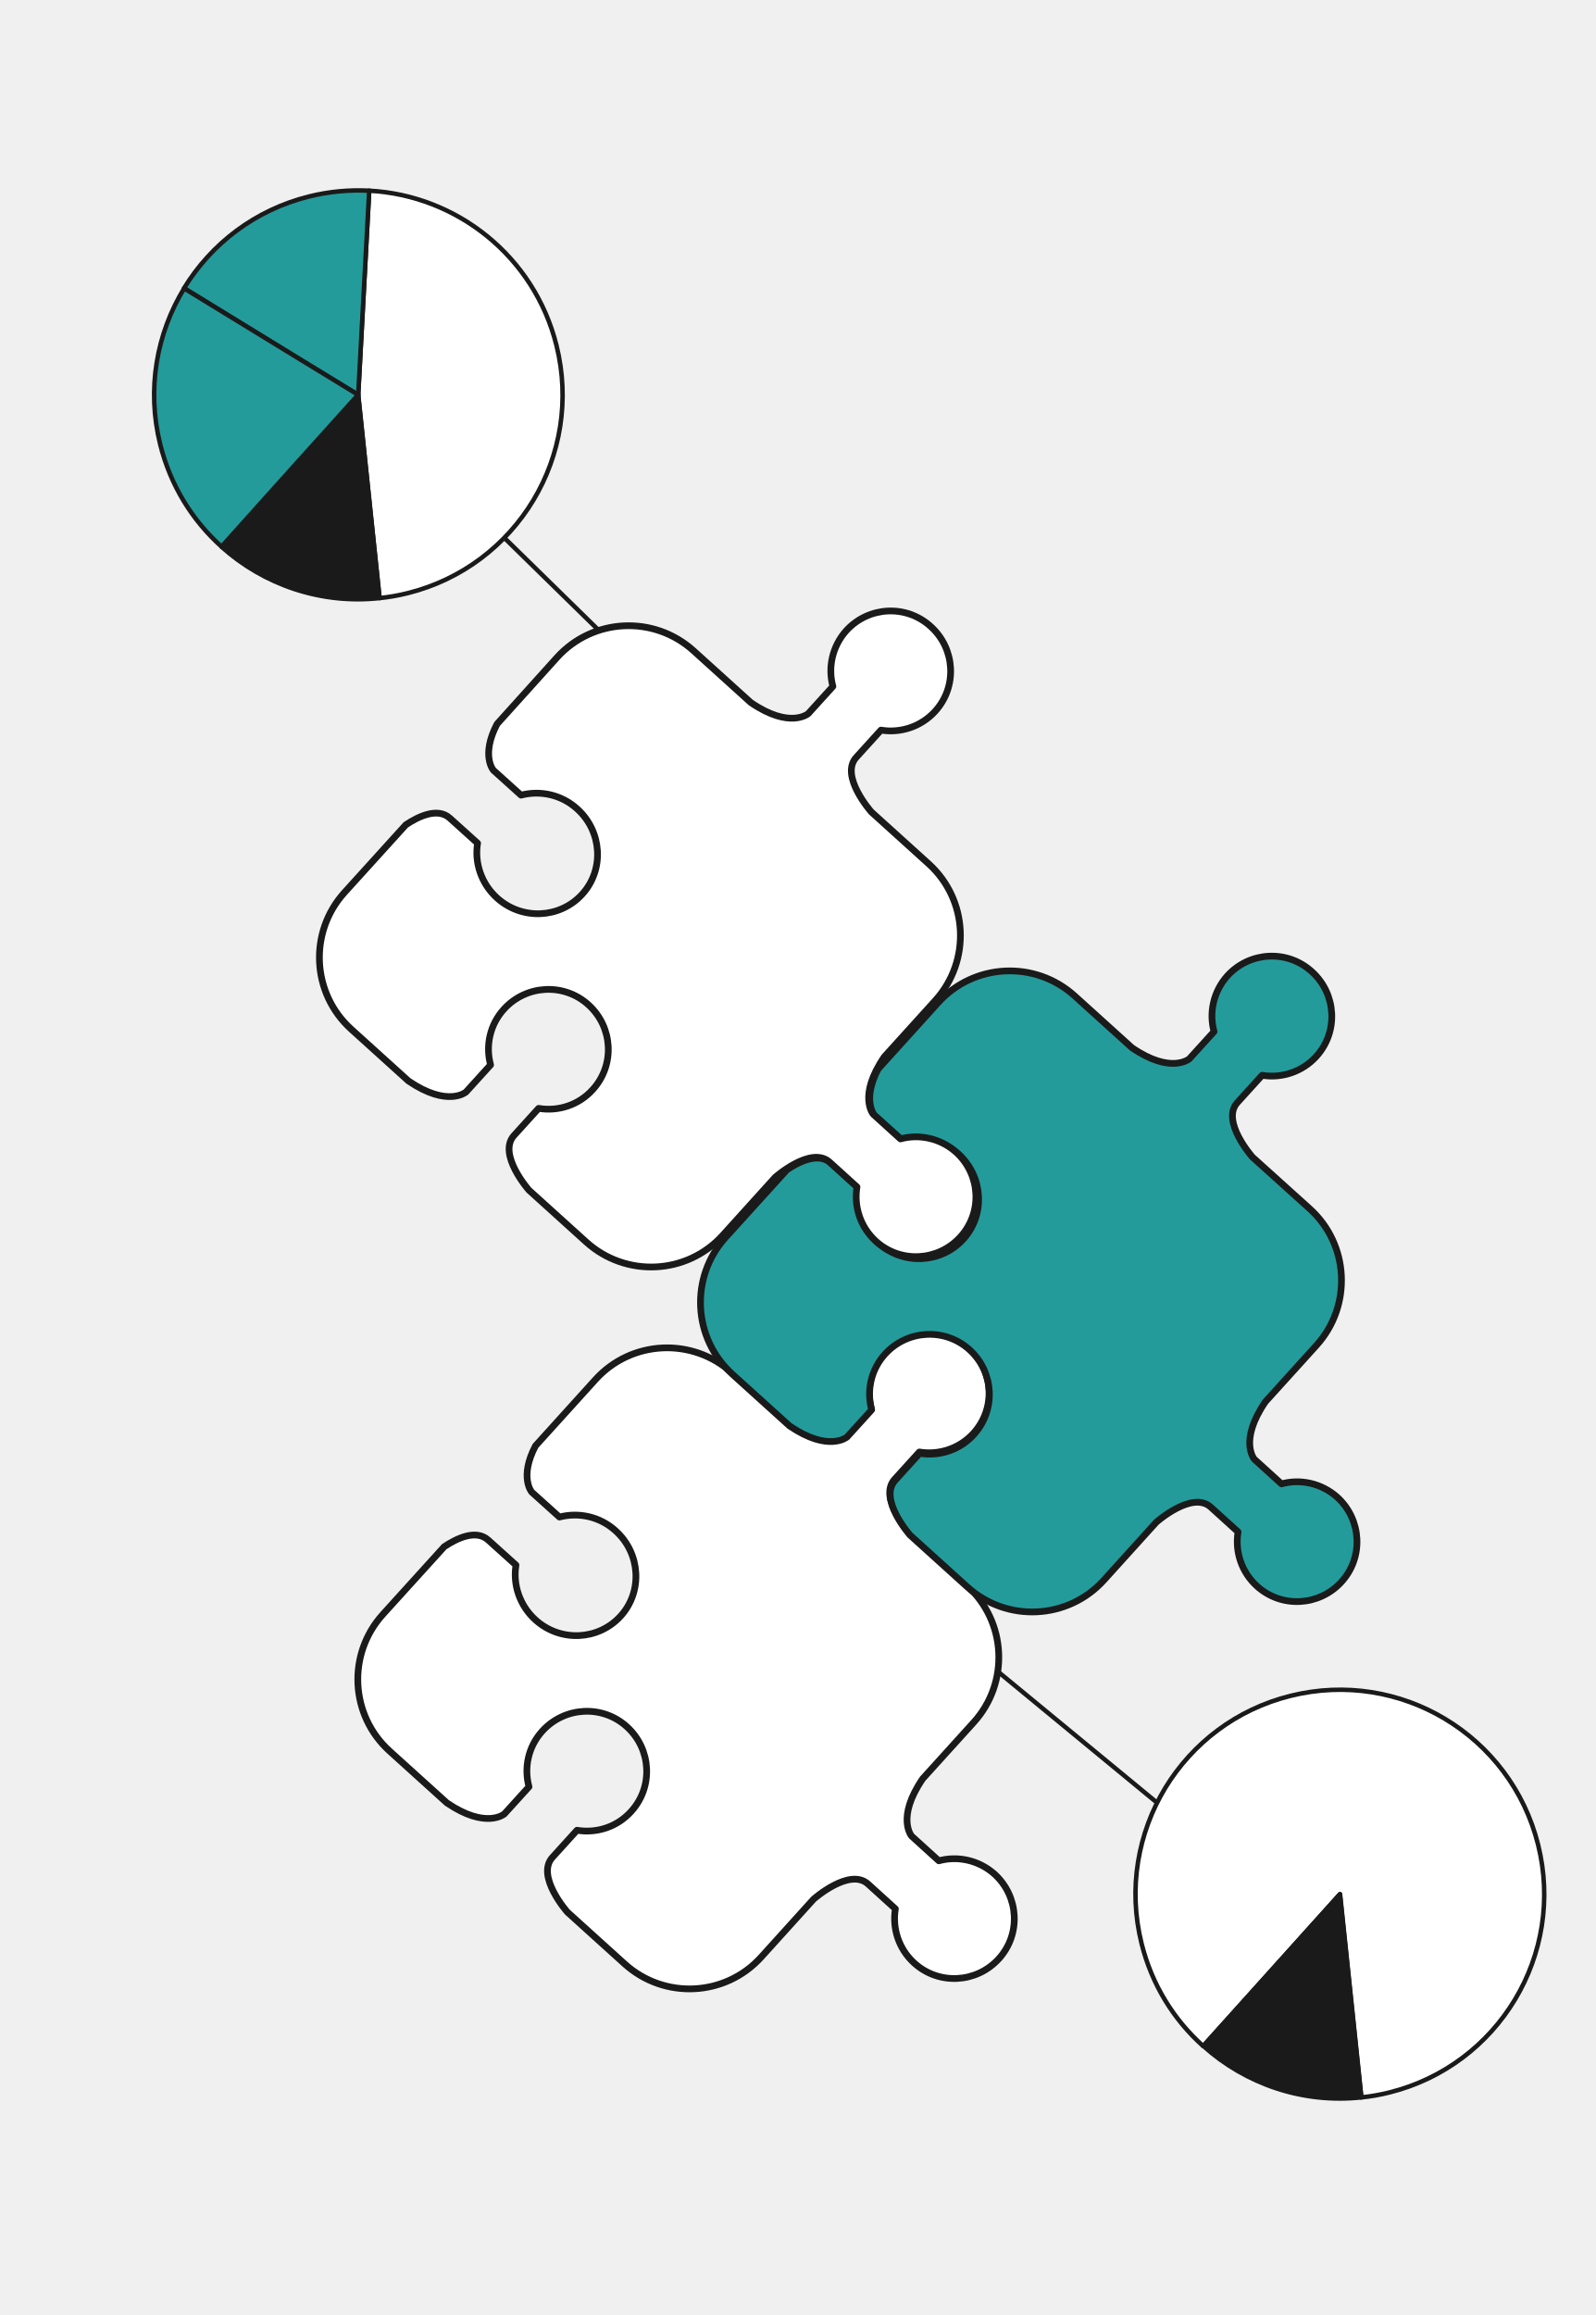
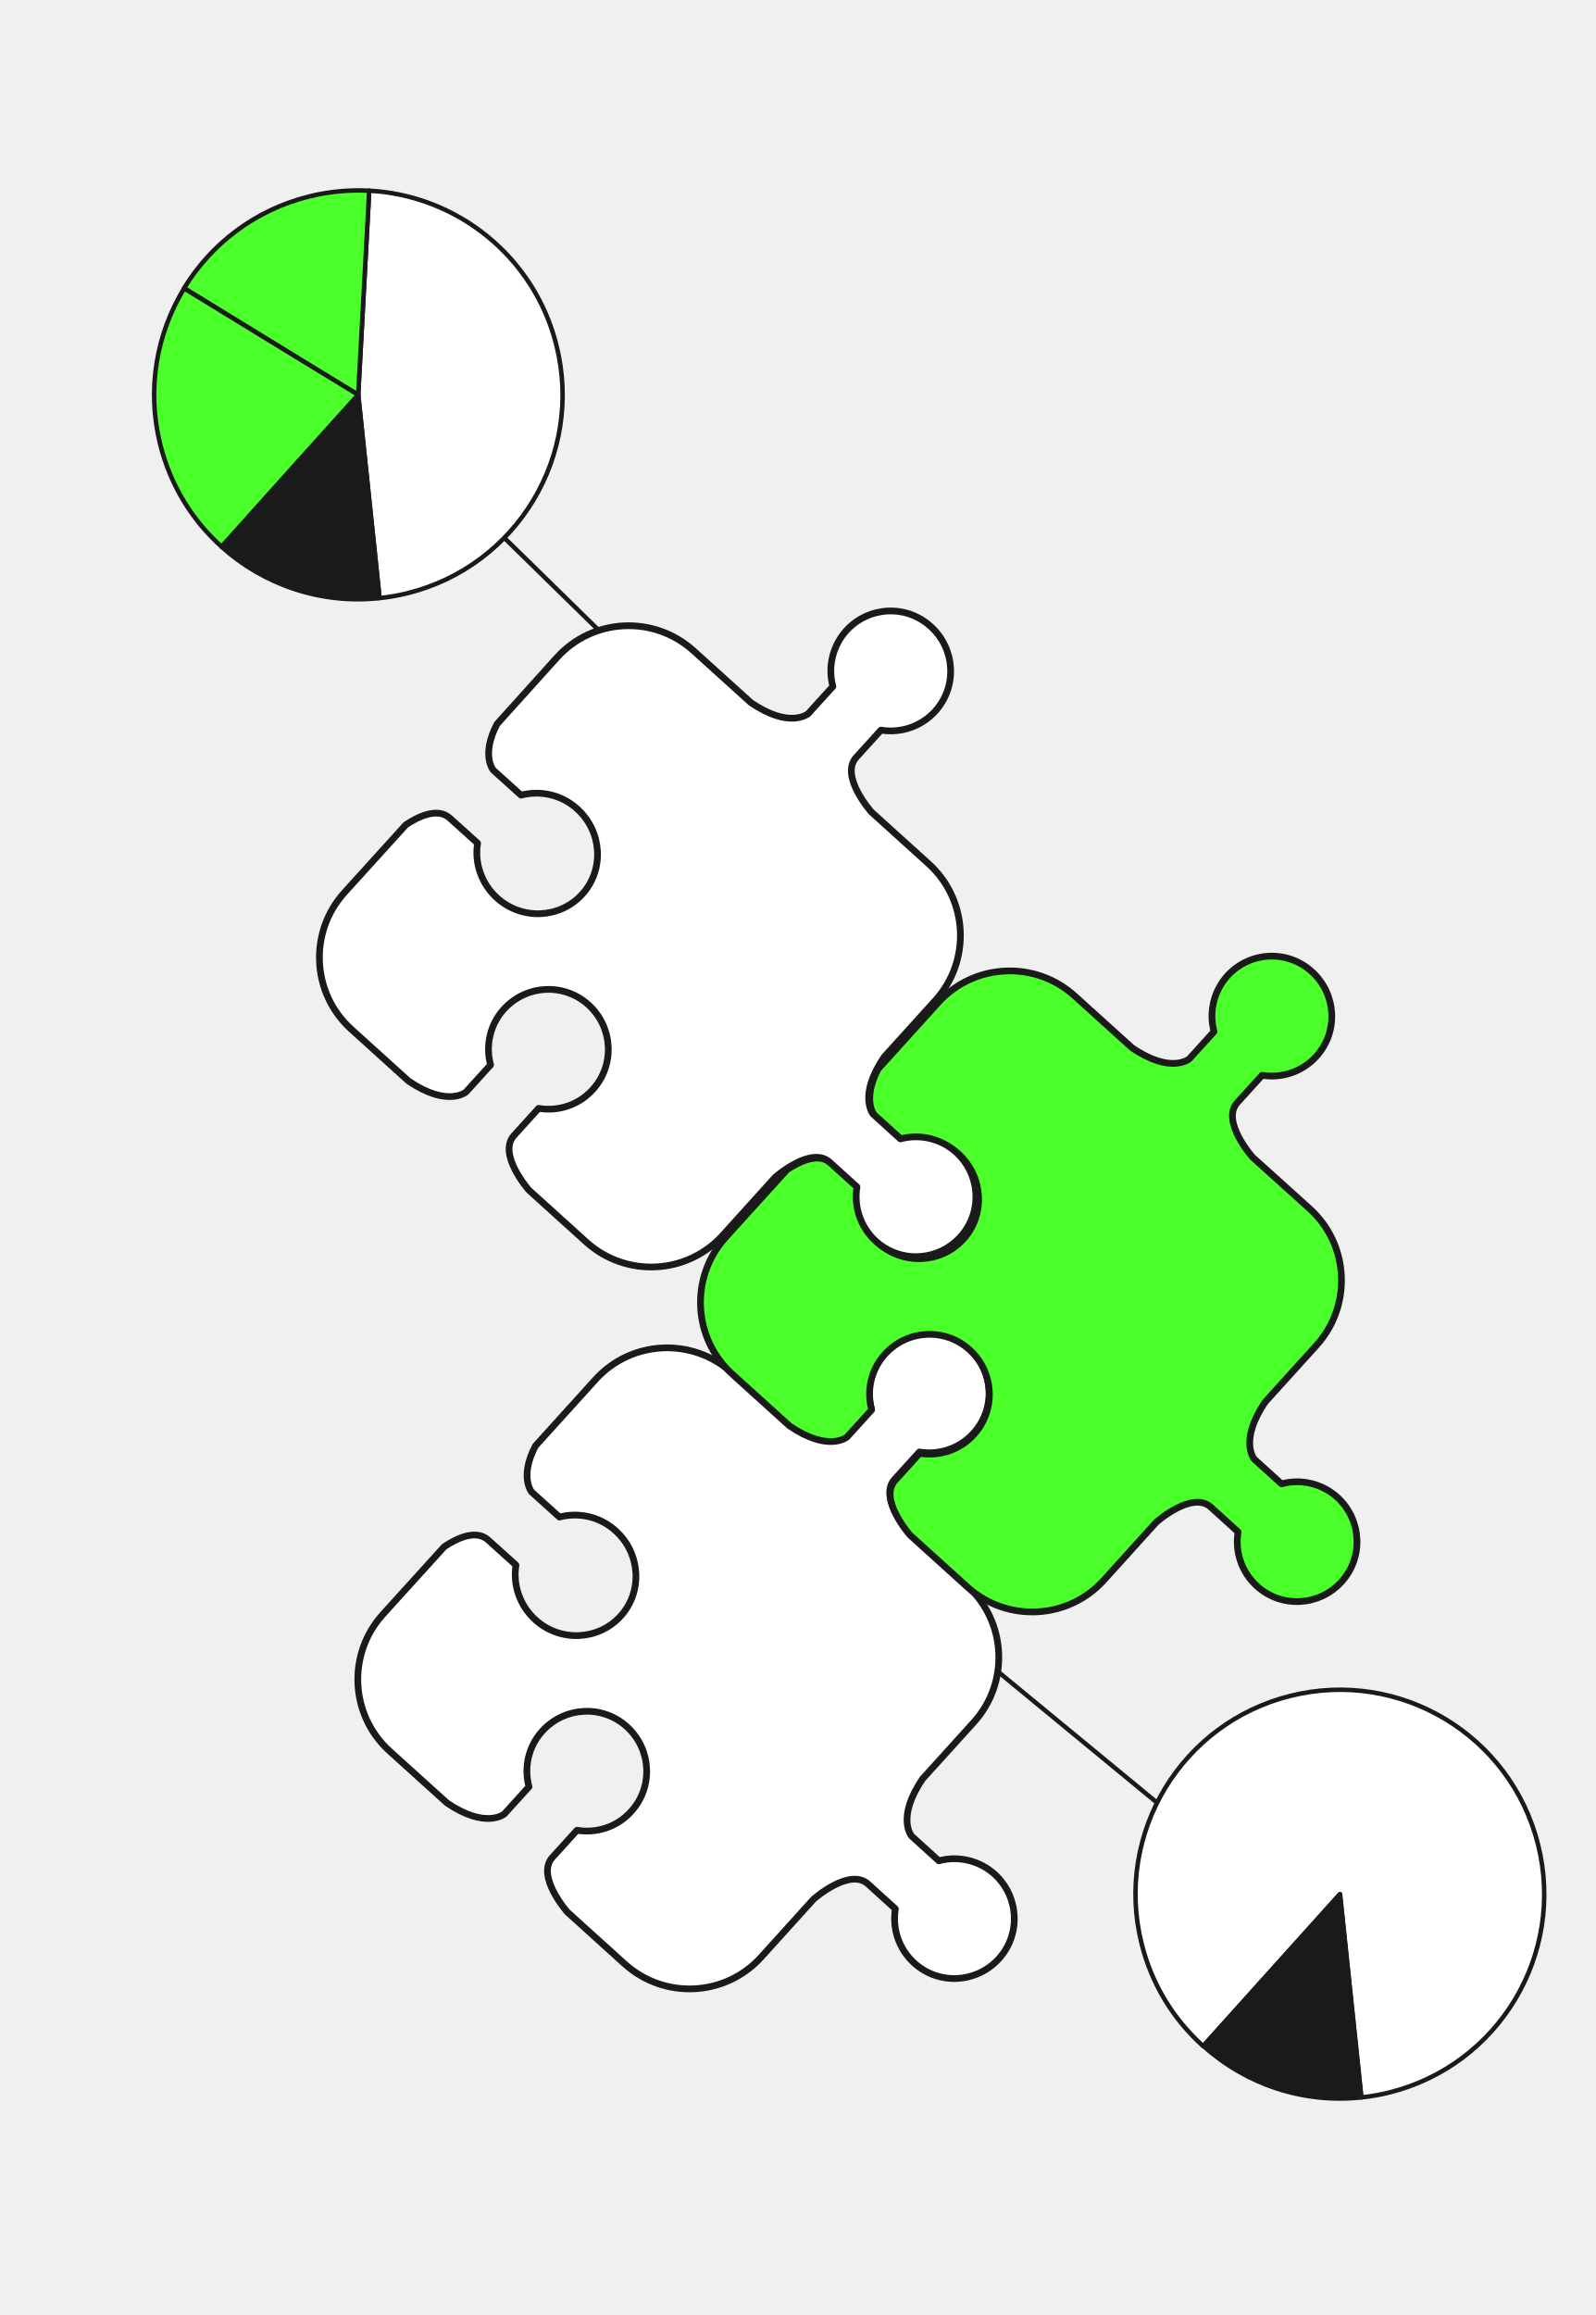
<svg xmlns="http://www.w3.org/2000/svg" width="712px" height="1033px" viewBox="0 0 712 1033" version="1.1">
  <g id="Page-1" stroke="none" stroke-width="1" fill="none" fill-rule="evenodd" stroke-linecap="round" stroke-linejoin="round">
    <g id="pazzle-4" transform="translate(355.6364, 516.5212) rotate(-14) translate(-355.6364, -516.5212) translate(107.9018, 47.74454)" fill-rule="nonzero" stroke="#1A1A1A">
      <line x1="268.932" y1="699" x2="361.732" y2="824.3" id="Path" stroke-width="2" fill="#FFFFFF" />
      <line x1="187.732" y1="168.5" x2="235.232" y2="245.7" id="Path" stroke-width="2" fill="#FFFFFF" />
      <path d="M494.607,846.353 C494.607,896.753 453.807,937.553 403.407,937.553 C399.107,937.553 394.907,937.253 390.707,936.653 L403.407,846.353 L327.807,897.353 C317.907,882.753 312.207,865.253 312.207,846.353 C312.207,820.953 322.607,797.953 339.407,781.353 C355.907,765.153 378.407,755.153 403.407,755.153 C453.807,755.153 494.607,795.953 494.607,846.353 Z" id="Path" stroke-width="2" fill="#FFFFFF" />
      <path d="M403.507,846.353 L390.807,936.653 C364.607,933.053 342.007,918.253 327.907,897.353 L403.507,846.353 Z" id="Path" stroke-width="2" fill="#1A1A1A" />
      <path d="M231.332,91.2 C231.332,141.6 190.532,182.4 140.132,182.4 C135.832,182.4 131.632,182.1 127.432,181.5 L140.132,91.2 L166.932,4 C204.232,15.4 231.332,50.1 231.332,91.2 Z" id="Path" stroke-width="2" fill="#FFFFFF" />
-       <path d="M166.932,4 L140.132,91.2 L118.532,69.3 L76.232,26.2 L76.232,26.2 C92.732,10 115.232,0 140.232,0 C149.432,0 158.432,1.4 166.932,4 Z" id="Path" stroke-width="2" fill="#239b9b" />
-       <path d="M140.132,91.2 L105.432,114.7 L64.632,142.3 C54.732,127.7 49.032,110.2 49.032,91.3 C49.032,65.9 59.432,42.9 76.232,26.3 L118.632,69.4 L140.132,91.2 Z" id="Path" stroke-width="2" fill="#239b9b" />
+       <path d="M166.932,4 L140.132,91.2 L118.532,69.3 L76.232,26.2 L76.232,26.2 C92.732,10 115.232,0 140.232,0 C149.432,0 158.432,1.4 166.932,4 Z" id="Path" stroke-width="2" fill="#4bff2a" />
+       <path d="M140.132,91.2 L105.432,114.7 L64.632,142.3 C54.732,127.7 49.032,110.2 49.032,91.3 C49.032,65.9 59.432,42.9 76.232,26.3 L118.632,69.4 L140.132,91.2 Z" id="Path" stroke-width="2" fill="#4bff2a" />
      <path d="M140.132,91.2 L127.432,181.5 C101.232,177.9 78.632,163.1 64.532,142.2 L105.332,114.6 L140.132,91.2 Z" id="Path" stroke-width="2" fill="#1A1A1A" />
      <g id="Group" transform="translate(0, 219.0679)" stroke-width="3">
        <path d="M264.732,343.732 C256.932,349.032 252.732,357.732 252.932,366.432 L239.332,375.532 C239.332,375.532 229.732,380.432 215.632,364.532 L196.432,335.932 C183.132,316.132 156.332,310.832 136.532,324.132 L103.432,346.332 C92.932,358.132 96.832,365.932 96.832,365.932 L106.132,379.732 C114.932,379.632 123.732,383.832 129.032,391.832 C137.332,404.232 134.232,421.032 121.932,429.232 C109.632,437.432 92.932,434.032 84.632,421.632 C79.332,413.732 78.632,403.932 82.132,395.832 L72.832,382.032 C68.732,375.832 59.132,377.932 53.032,380.132 L19.132,402.832 C-0.668,416.132 -5.968,442.932 7.332,462.732 L26.532,491.332 C40.632,507.132 50.232,502.332 50.232,502.332 L63.832,493.232 C63.632,484.432 67.832,475.732 75.632,470.532 C87.932,462.332 104.532,465.532 112.732,477.832 C120.932,490.132 117.732,506.732 105.432,514.932 C97.632,520.232 87.932,520.732 79.932,517.232 L66.332,526.332 C57.032,532.632 66.932,551.632 66.932,551.632 L86.132,580.232 C99.432,600.032 126.232,605.332 146.032,592.032 L174.932,572.632 C174.932,572.632 194.032,562.632 200.232,572.032 L209.332,585.632 C205.832,593.732 206.432,603.332 211.632,611.132 C219.832,623.432 236.432,626.632 248.732,618.432 C261.032,610.232 264.232,593.632 256.032,581.332 C250.732,573.532 242.032,569.332 233.332,569.532 L224.232,555.932 C224.232,555.932 219.332,546.332 235.232,532.232 L263.432,513.332 C283.232,500.032 288.532,473.232 275.232,453.432 L256.032,424.832 C256.032,424.832 246.032,405.732 255.432,399.532 L269.032,390.432 C277.132,393.932 286.732,393.332 294.532,388.132 C306.832,379.932 310.032,363.332 301.832,351.032 C293.532,338.832 276.932,335.532 264.732,343.732 Z" id="Path" fill="#FFFFFF" />
-         <path d="M453.832,217.532 C446.032,222.832 441.832,231.532 442.032,240.232 L428.432,249.332 C428.432,249.332 418.832,254.232 404.732,238.332 L385.532,209.732 C372.232,189.932 345.432,184.632 325.632,197.932 L292.532,220.132 C282.032,231.932 285.932,239.732 285.932,239.732 L295.232,253.532 C304.032,253.432 312.832,257.632 318.132,265.632 C326.432,278.032 323.332,294.832 311.032,303.032 C298.732,311.232 282.032,307.832 273.732,295.432 C268.432,287.532 267.732,277.732 271.232,269.632 L261.932,255.832 C257.832,249.632 248.232,251.732 242.132,253.932 L208.232,276.632 C188.432,289.932 183.132,316.732 196.432,336.532 L215.632,365.132 C229.732,380.932 239.332,376.132 239.332,376.132 L252.932,367.032 C252.732,358.232 256.932,349.532 264.732,344.332 C277.032,336.132 293.632,339.332 301.832,351.632 C310.032,363.932 306.832,380.532 294.532,388.732 C286.732,394.032 277.032,394.532 269.032,391.032 L255.432,400.132 C246.132,406.432 256.032,425.432 256.032,425.432 L275.232,454.032 C288.532,473.832 315.332,479.132 335.132,465.832 L364.032,446.432 C364.032,446.432 383.132,436.432 389.332,445.832 L398.432,459.432 C394.932,467.532 395.532,477.132 400.732,484.932 C408.932,497.232 425.532,500.432 437.832,492.232 C450.132,484.032 453.332,467.432 445.132,455.132 C439.832,447.332 431.132,443.132 422.432,443.332 L413.332,429.732 C413.332,429.732 408.432,420.132 424.332,406.032 L452.532,387.132 C472.332,373.832 477.632,347.032 464.332,327.232 L445.132,298.732 C445.132,298.732 435.132,279.632 444.532,273.432 L458.132,264.332 C466.232,267.832 475.832,267.232 483.632,262.032 C495.932,253.832 499.132,237.232 490.932,224.932 C482.732,212.532 466.132,209.332 453.832,217.532 Z" id="Path" fill="#239b9b" />
+         <path d="M453.832,217.532 C446.032,222.832 441.832,231.532 442.032,240.232 L428.432,249.332 C428.432,249.332 418.832,254.232 404.732,238.332 L385.532,209.732 C372.232,189.932 345.432,184.632 325.632,197.932 L292.532,220.132 C282.032,231.932 285.932,239.732 285.932,239.732 L295.232,253.532 C304.032,253.432 312.832,257.632 318.132,265.632 C326.432,278.032 323.332,294.832 311.032,303.032 C298.732,311.232 282.032,307.832 273.732,295.432 C268.432,287.532 267.732,277.732 271.232,269.632 L261.932,255.832 C257.832,249.632 248.232,251.732 242.132,253.932 L208.232,276.632 C188.432,289.932 183.132,316.732 196.432,336.532 L215.632,365.132 C229.732,380.932 239.332,376.132 239.332,376.132 L252.932,367.032 C252.732,358.232 256.932,349.532 264.732,344.332 C277.032,336.132 293.632,339.332 301.832,351.632 C310.032,363.932 306.832,380.532 294.532,388.732 C286.732,394.032 277.032,394.532 269.032,391.032 L255.432,400.132 C246.132,406.432 256.032,425.432 256.032,425.432 L275.232,454.032 C288.532,473.832 315.332,479.132 335.132,465.832 L364.032,446.432 C364.032,446.432 383.132,436.432 389.332,445.832 L398.432,459.432 C394.932,467.532 395.532,477.132 400.732,484.932 C408.932,497.232 425.532,500.432 437.832,492.232 C450.132,484.032 453.332,467.432 445.132,455.132 C439.832,447.332 431.132,443.132 422.432,443.332 L413.332,429.732 C413.332,429.732 408.432,420.132 424.332,406.032 L452.532,387.132 C472.332,373.832 477.632,347.032 464.332,327.232 L445.132,298.732 C445.132,298.732 435.132,279.632 444.532,273.432 L458.132,264.332 C466.232,267.832 475.832,267.232 483.632,262.032 C495.932,253.832 499.132,237.232 490.932,224.932 C482.732,212.532 466.132,209.332 453.832,217.532 Z" id="Path" fill="#4bff2a" />
        <path d="M326.032,26.932 C318.232,32.232 314.032,40.932 314.232,49.632 L300.632,58.732 C300.632,58.732 291.032,63.632 276.932,47.732 L257.732,19.132 C244.432,-0.668 217.632,-5.968 197.832,7.332 L164.732,29.632 C154.232,41.432 158.132,49.232 158.132,49.232 L167.432,63.032 C176.232,62.932 185.032,67.132 190.332,75.132 C198.632,87.532 195.532,104.332 183.232,112.532 C170.932,120.732 154.232,117.332 145.932,104.932 C140.632,97.032 139.932,87.232 143.432,79.132 L134.132,65.332 C130.032,59.132 120.432,61.232 114.332,63.432 L80.432,86.132 C60.632,99.432 55.332,126.232 68.632,146.032 L87.832,174.632 C101.932,190.432 111.532,185.632 111.532,185.632 L125.132,176.532 C124.932,167.732 129.132,159.032 136.932,153.832 C149.232,145.632 165.832,148.832 174.032,161.132 C182.232,173.432 179.032,190.032 166.732,198.232 C158.932,203.532 149.232,204.032 141.232,200.532 L127.632,209.632 C118.332,215.932 128.232,234.932 128.232,234.932 L147.432,263.532 C160.732,283.332 187.532,288.632 207.332,275.332 L236.232,255.932 C236.232,255.932 255.332,245.932 261.532,255.332 L270.632,268.932 C267.132,277.032 267.732,286.632 272.932,294.432 C281.132,306.732 297.732,309.932 310.032,301.732 C322.332,293.532 325.532,276.932 317.332,264.632 C312.032,256.832 303.332,252.632 294.632,252.832 L285.532,239.232 C285.532,239.232 280.632,229.632 296.532,215.532 L324.732,196.632 C344.532,183.332 349.832,156.532 336.532,136.732 L317.332,108.132 C317.332,108.132 307.332,89.032 316.732,82.832 L330.332,73.732 C338.432,77.232 348.032,76.632 355.832,71.432 C368.132,63.232 371.332,46.632 363.132,34.332 C354.932,21.932 338.332,18.732 326.032,26.932 Z" id="Path" fill="#FFFFFF" />
      </g>
    </g>
  </g>
</svg>
